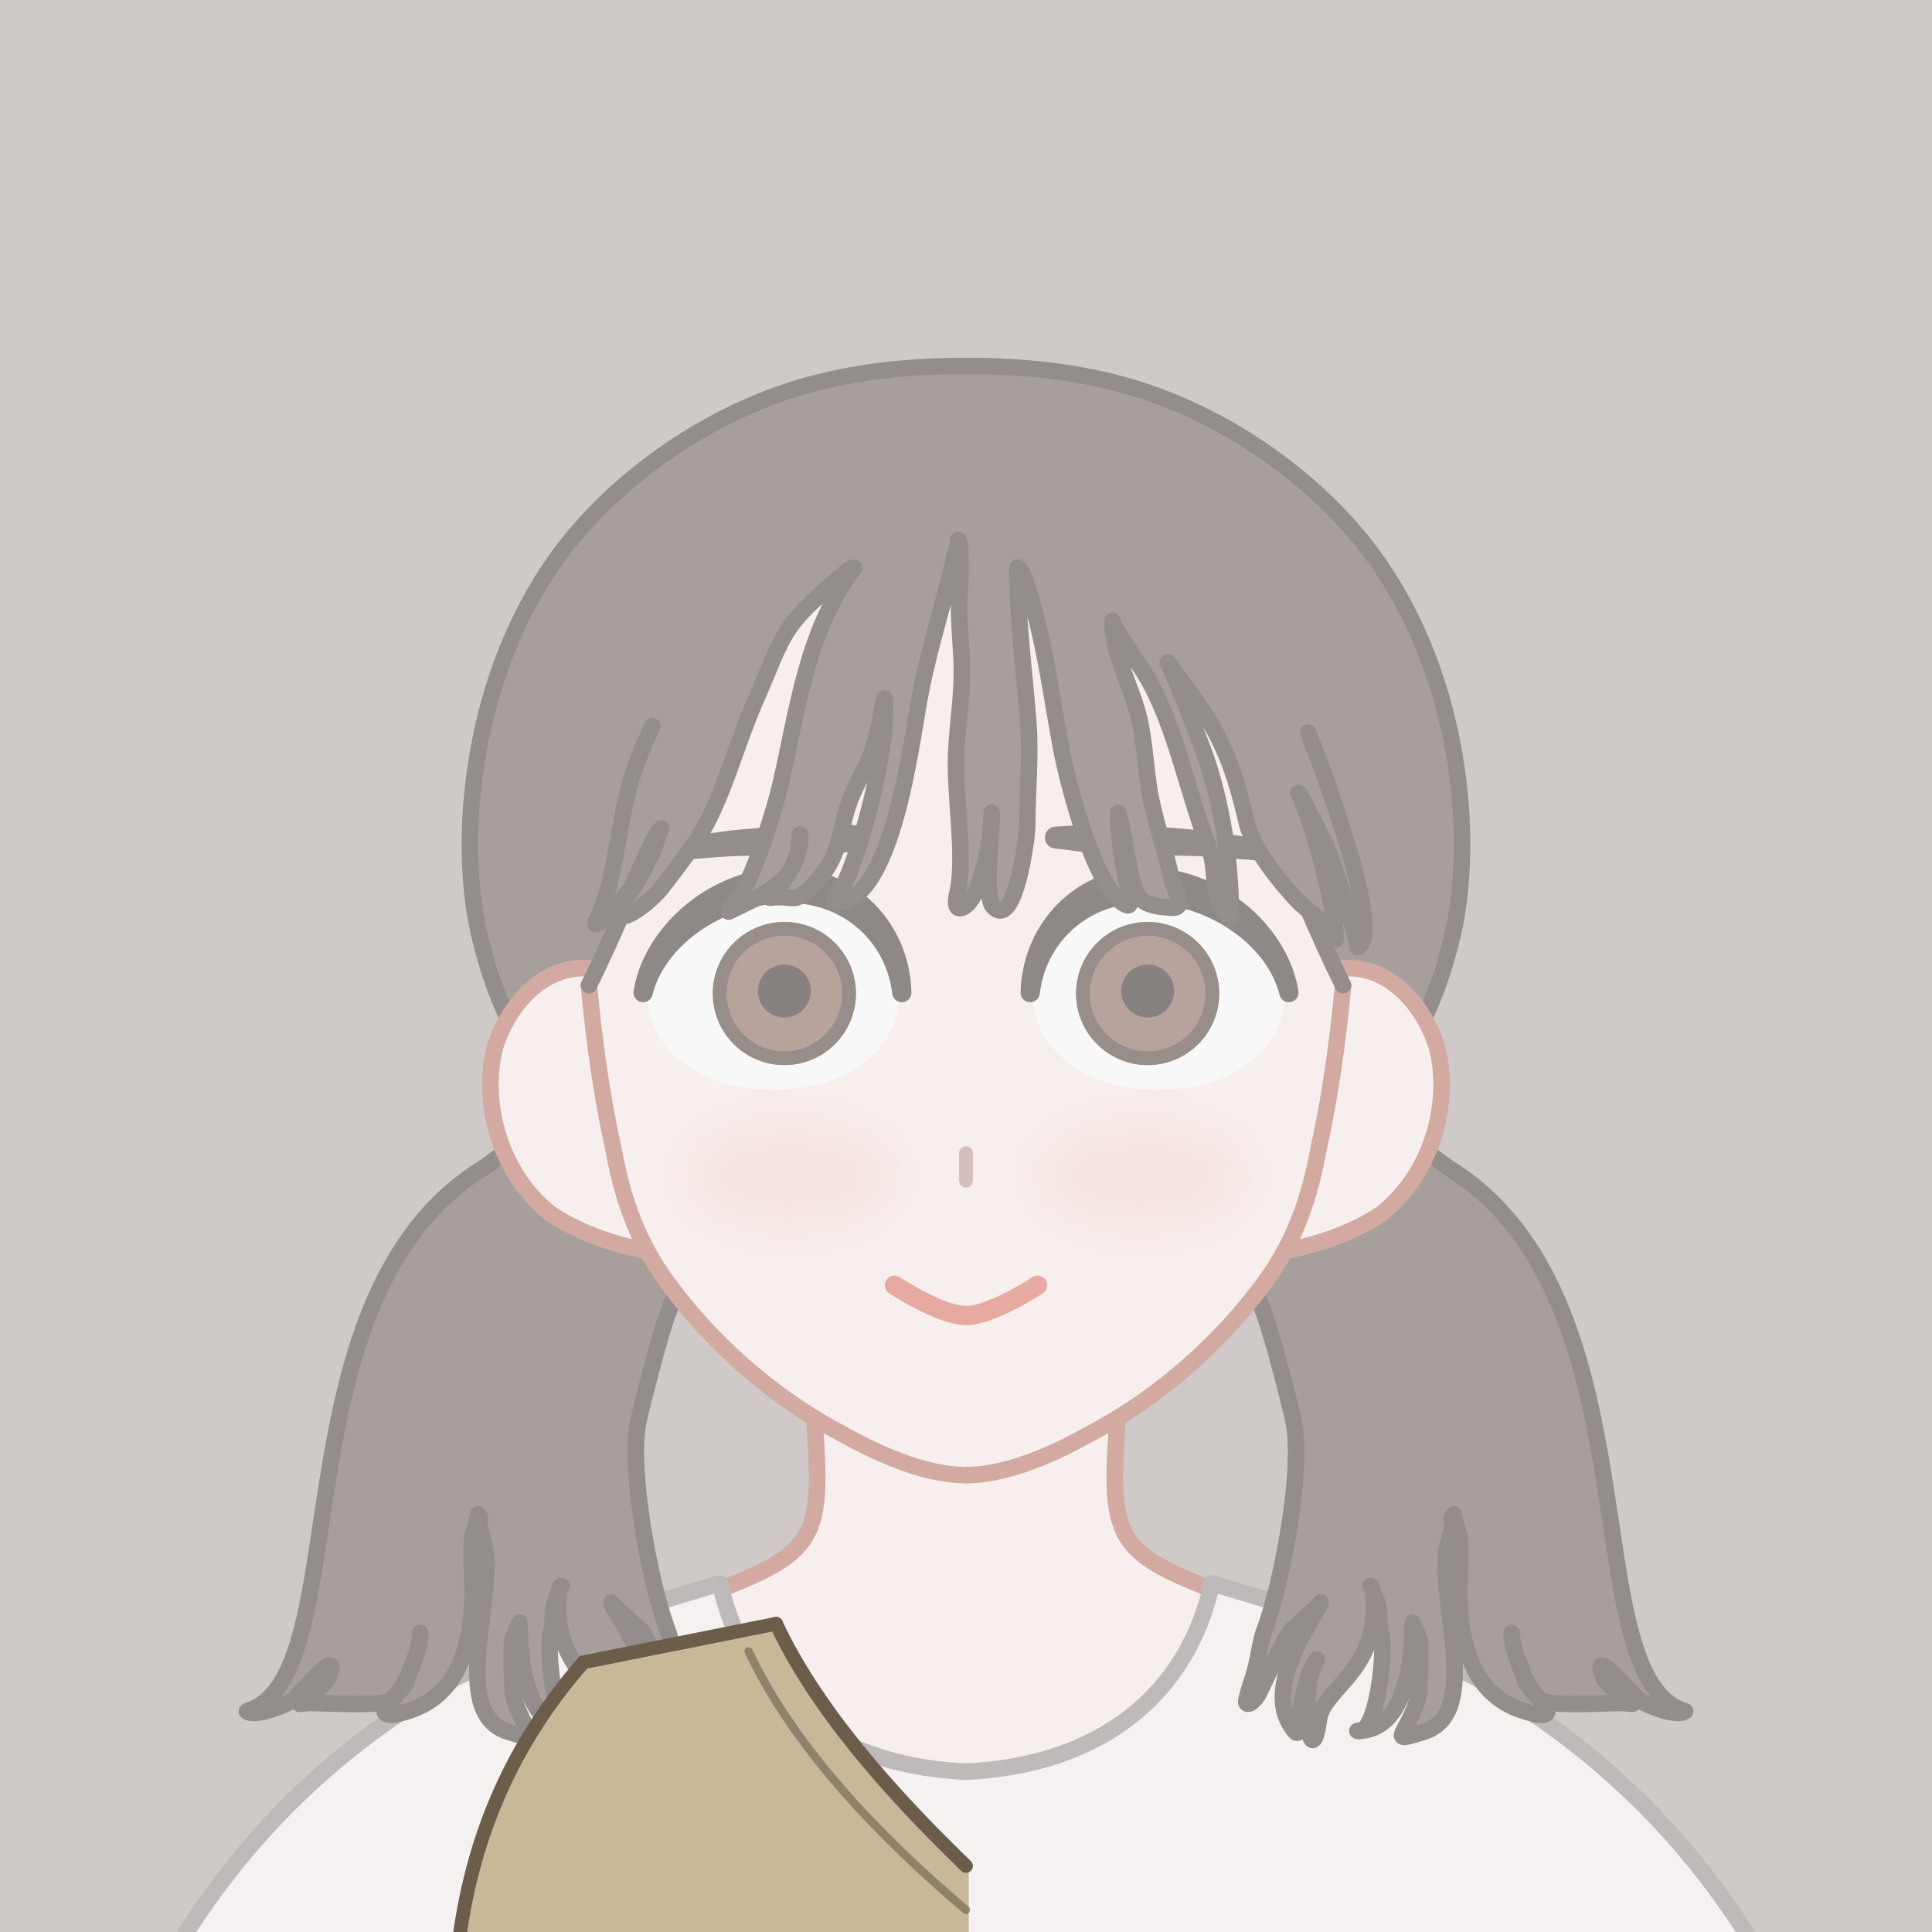
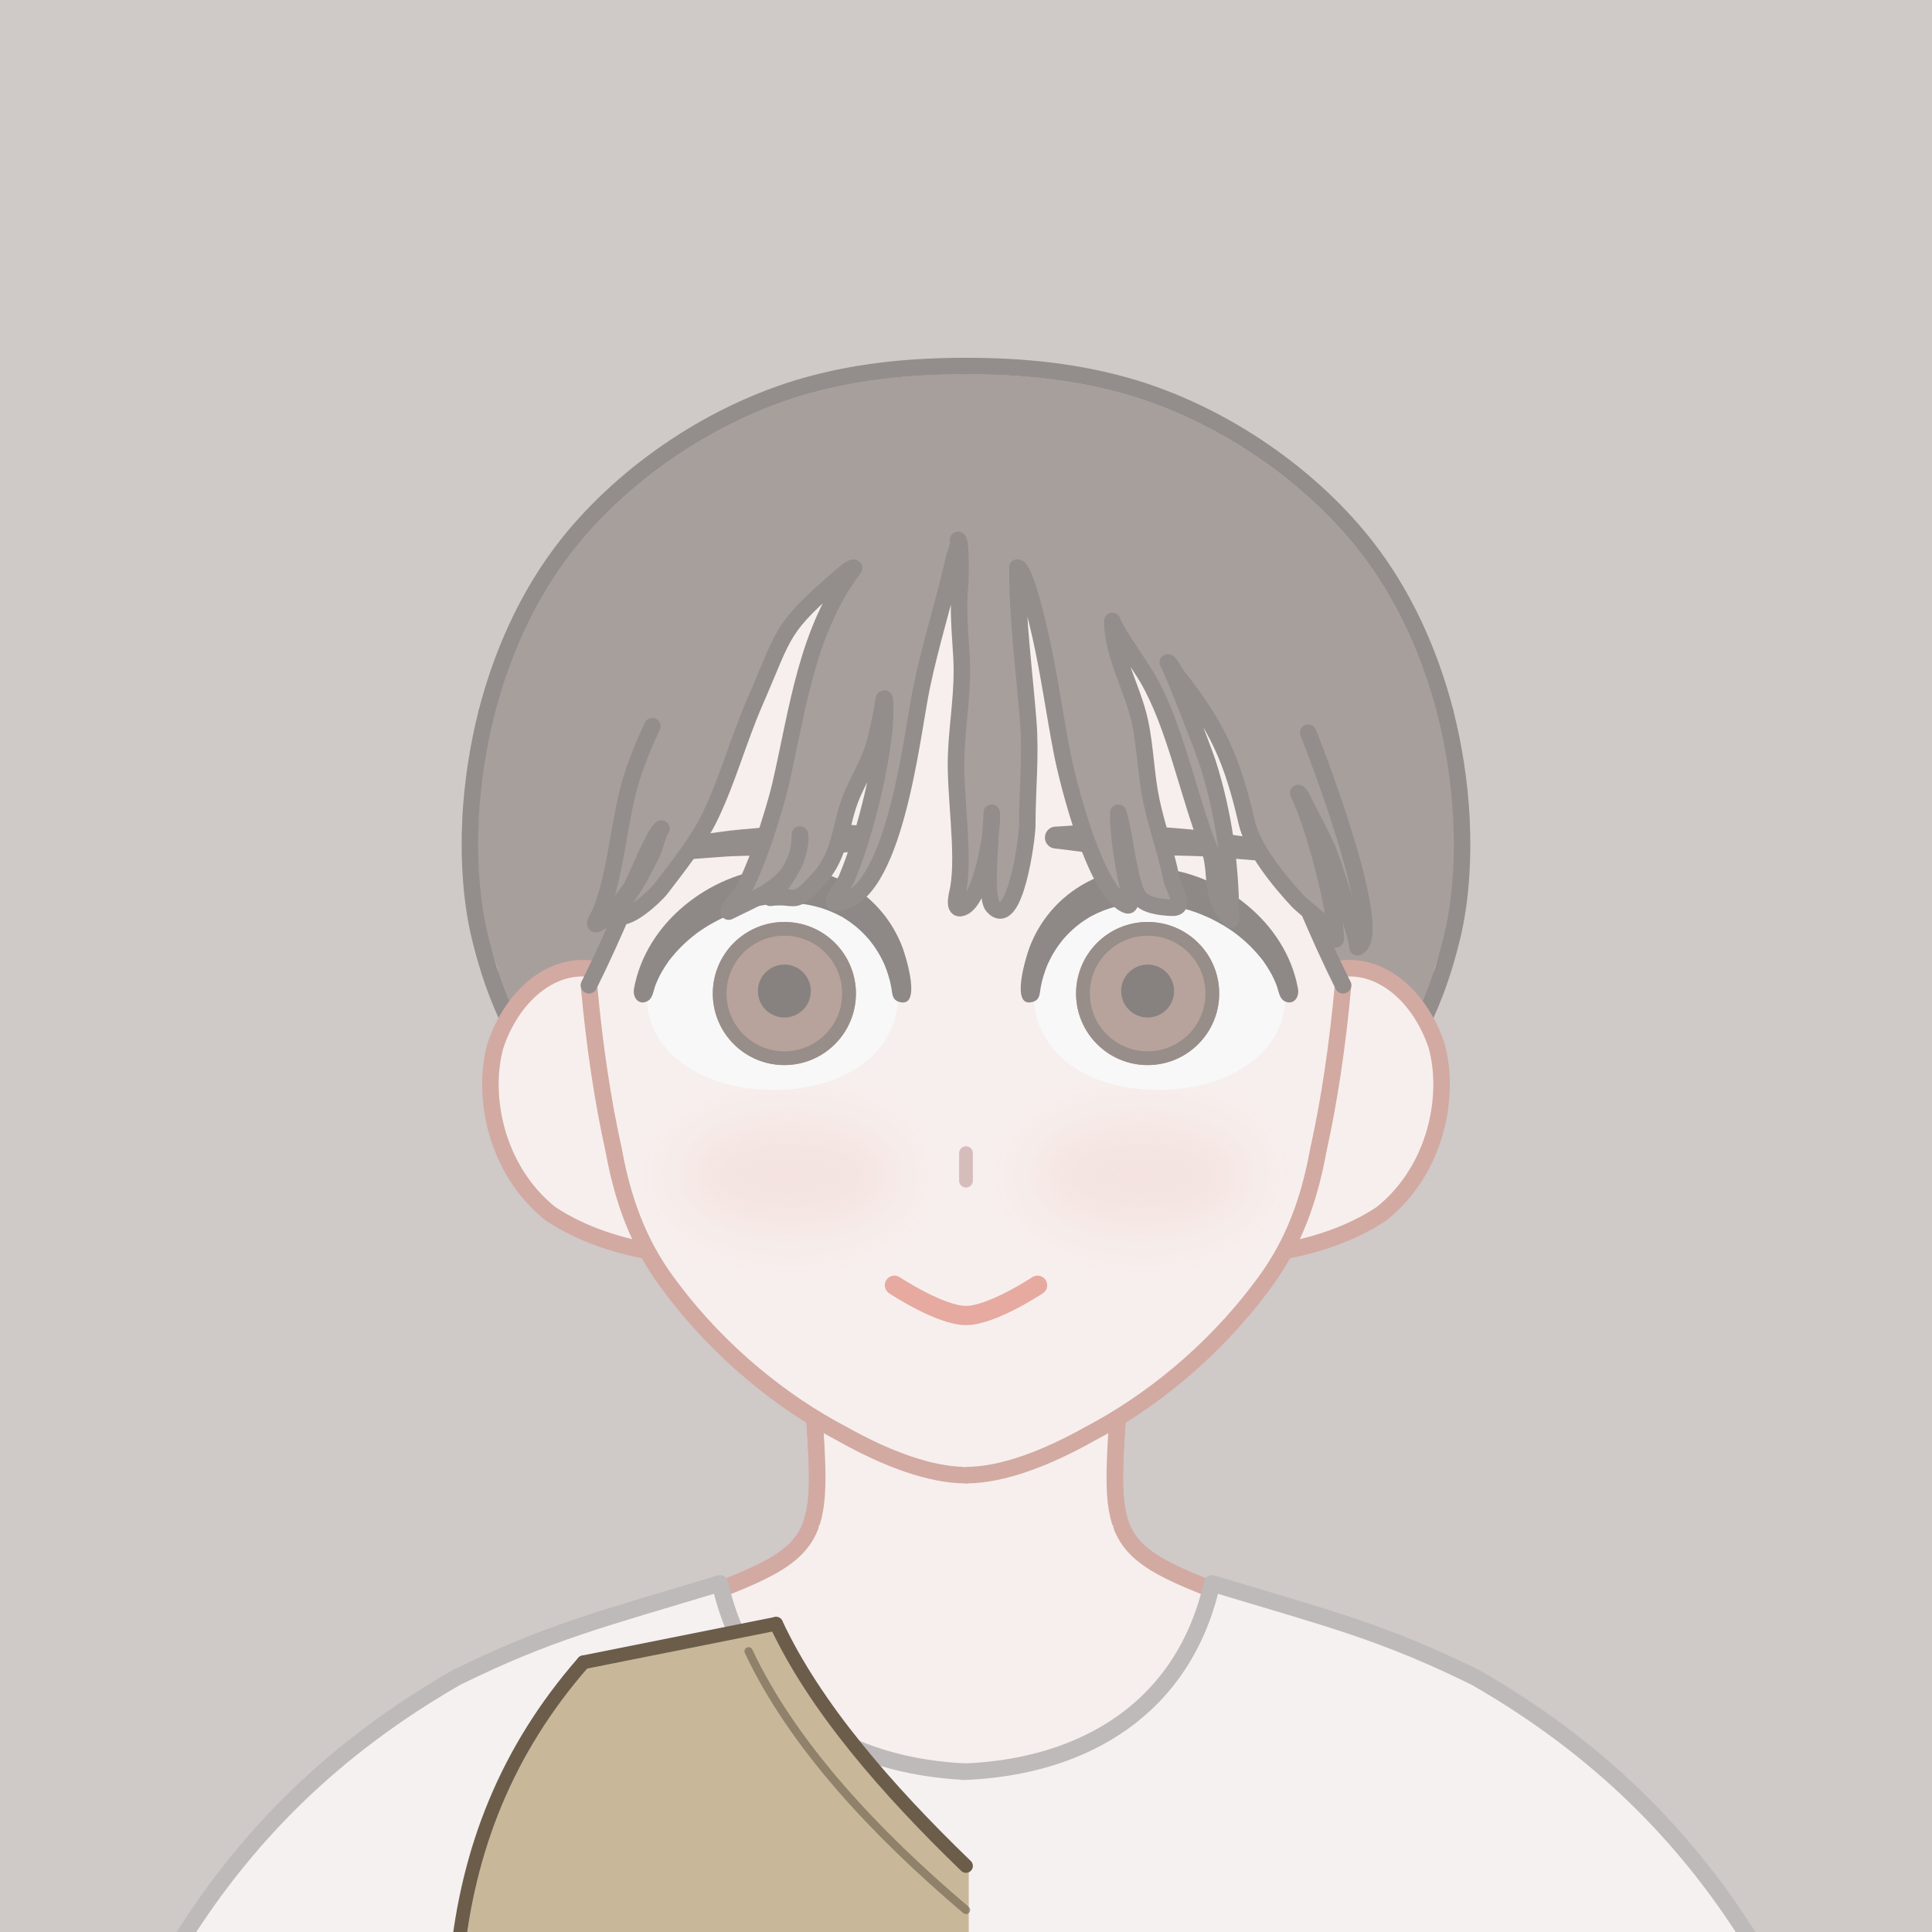
<svg xmlns="http://www.w3.org/2000/svg" width="702" height="702" viewBox="0 0 702 702">
  <g id="_ref">
    <g opacity="0.5">
      <defs>
        <clipPath id="makeup-blush-clip-path-32">
          <path d="M215.154 389.2 L359.154 389.2 L359.154 464.8 L215.154 464.8 Z" />
        </clipPath>
        <filter id="makeup-blush-filter-12" filterUnits="userSpaceOnUse" x="218.154" y="377" width="138" height="100" color-interpolation-filters="sRGB">
          <feGaussianBlur in="SourceGraphic" stdDeviation="9" color-interpolation-filters="linearRGB" />
        </filter>
        <clipPath id="cg-eye2">
-           <path d="M242 360 C242 338 262 326 288 326 C314 326 334 338 334 360 C334 382 314 396 288 396 C262 396 242 382 242 360 Z" fill="#ffffff" />
+           <path d="M242 360 C243.178 339.672 274.345 322.672 291.667 322.167 C315.335 321.476 333.5 338.667 333.5 360.667 C333.5 382.667 314 396 288 396 C262 396 240.727 381.963 242 360 Z" fill="#ffffff" />
        </clipPath>
      </defs>
      <rect width="702" height="702" fill="#ada19f" />
      <g data-layer="body">
        <g>
          <g>
            <path d="M295.671 489.536 C295.86 492.716 296.144 496.116 296.464 499.642 C297.826 514.657 301.926 539.769 294.878 553.441 C290.261 562.398 280.92 569.129 263.403 576.878 C201.389 604.31 121.546 617.454 90.97 686.317 C84.138 701.704 75.573 709.986 91.684 710.505 C172.929 713.121 257.936 710.936 339.784 711.863 C343.856 711.909 347.928 711.955 352 712 L352 490 C333.295 490 314.238 489.776 295.671 489.536 Z" fill="#fdeeea" />
            <path d="M82.239 710.936 C110.769 630.434 156.416 616.431 231.1 588.839 C305.46 561.366 299.091 568.122 294.374 492.286 C294.334 491.649 294.298 491.019 294.267 490.397" fill="none" stroke="#b46352" stroke-width="6" stroke-linecap="round" stroke-linejoin="round" />
            <path d="M214.397 621.514 C239.223 625.184 260.265 629.212 285.965 632.16 C304.952 634.337 315.621 632.997 329.595 648.055" fill="none" stroke="#b46352" stroke-width="5" stroke-linecap="round" opacity="0.35" />
          </g>
        </g>
        <g transform="translate(702 0) scale(-1 1)">
          <g>
            <path d="M295.671 489.536 C295.86 492.716 296.144 496.116 296.464 499.642 C297.826 514.657 301.926 539.769 294.878 553.441 C290.261 562.398 280.92 569.129 263.403 576.878 C201.389 604.31 121.546 617.454 90.97 686.317 C84.138 701.704 75.573 709.986 91.684 710.505 C172.929 713.121 257.936 710.936 339.784 711.863 C343.856 711.909 347.928 711.955 352 712 L352 490 C333.295 490 314.238 489.776 295.671 489.536 Z" fill="#fdeeea" />
            <path d="M82.239 710.936 C110.769 630.434 156.416 616.431 231.1 588.839 C305.46 561.366 299.091 568.122 294.374 492.286 C294.334 491.649 294.298 491.019 294.267 490.397" fill="none" stroke="#b46352" stroke-width="6" stroke-linecap="round" stroke-linejoin="round" />
            <path d="M214.397 621.514 C239.223 625.184 260.265 629.212 285.965 632.16 C304.952 634.337 315.621 632.997 329.595 648.055" fill="none" stroke="#b46352" stroke-width="5" stroke-linecap="round" opacity="0.35" />
          </g>
        </g>
      </g>
      <g data-layer="cloth">
        <g>
          <g />
          <g>
            <path d="M74.27 711.857 C75.096 711.857 79.455 711.785 79.27 710.857 C79.988 711.754 79.98 711.045 80.769 711.677 L352 712 L352 643.827 C352 643.827 331.27 644.738 331.27 640.857 C331.27 641.677 314.183 637.136 312.712 636.525 C293.686 628.622 281.108 615.775 268.622 596.894 C267.434 595.098 260.906 575.253 260.906 575.253 C260.906 575.253 250.529 579.563 238.02 583.014 C214.672 589.456 172.415 606.101 167.717 608.731 C138.02 625.357 104.398 654.614 83.864 679.173 C78.119 686.044 53.378 710.723 70.211 711.756 C71.508 711.835 72.891 711.857 74.27 711.857 Z" fill="#f9f2f1" />
            <path d="M63.073 709.523 C88.77 666.857 122.1 634.7 165.83 609.54 C199.77 592.857 218.52 588.357 261.6 575.333 C271.77 620.357 307.667 642.084 351.917 643.784" fill="none" stroke="#8b8382" stroke-width="6" stroke-linecap="round" stroke-linejoin="round" />
          </g>
        </g>
        <g transform="translate(702 0) scale(-1 1)">
          <g />
          <g>
            <path d="M74.27 711.857 C75.096 711.857 79.455 711.785 79.27 710.857 C79.988 711.754 79.98 711.045 80.769 711.677 L352 712 L352 643.827 C352 643.827 331.27 644.738 331.27 640.857 C331.27 641.677 314.183 637.136 312.712 636.525 C293.686 628.622 281.108 615.775 268.622 596.894 C267.434 595.098 260.906 575.253 260.906 575.253 C260.906 575.253 250.529 579.563 238.02 583.014 C214.672 589.456 172.415 606.101 167.717 608.731 C138.02 625.357 104.398 654.614 83.864 679.173 C78.119 686.044 53.378 710.723 70.211 711.756 C71.508 711.835 72.891 711.857 74.27 711.857 Z" fill="#f9f2f1" />
            <path d="M63.073 709.523 C88.77 666.857 122.1 634.7 165.83 609.54 C199.77 592.857 218.52 588.357 261.6 575.333 C271.77 620.357 307.667 642.084 351.917 643.784" fill="none" stroke="#8b8382" stroke-width="6" stroke-linecap="round" stroke-linejoin="round" />
          </g>
        </g>
      </g>
      <g data-layer="skinNeck">
        <g>
          <g>
            <path d="M296.464 499.642 C296.144 496.116 295.86 492.716 295.671 489.536 C314.238 489.776 333.295 490 352 490 L352 562.636 L351.354 562.564 L345.706 561.869 C333.876 560.36 321.926 558.6 310.081 557.018 C306.575 556.55 293.84 555.879 295.498 552.147 C301.677 538.233 297.784 514.195 296.464 499.642 Z" fill="#fdeeea" />
            <path d="M295.107 552.726 C298.619 541.358 296.351 524.081 294.374 492.286" fill="none" stroke="#b46352" stroke-width="6" stroke-linecap="round" stroke-linejoin="round" />
          </g>
        </g>
        <g transform="translate(702 0) scale(-1 1)">
          <g>
            <path d="M296.464 499.642 C296.144 496.116 295.86 492.716 295.671 489.536 C314.238 489.776 333.295 490 352 490 L352 562.636 L351.354 562.564 L345.706 561.869 C333.876 560.36 321.926 558.6 310.081 557.018 C306.575 556.55 293.84 555.879 295.498 552.147 C301.677 538.233 297.784 514.195 296.464 499.642 Z" fill="#fdeeea" />
            <path d="M295.107 552.726 C298.619 541.358 296.351 524.081 294.374 492.286" fill="none" stroke="#b46352" stroke-width="6" stroke-linecap="round" stroke-linejoin="round" />
          </g>
        </g>
      </g>
-       <g data-layer="hairMid">
-         <g>
-           <g>
-             <path d="M246.346 470.051 C252.058 457.884 251.33 448.199 243.07 434.669 C238.956 426.719 237.325 420.839 228.711 415.289 C206.623 401.069 195.92 409.499 175.625 424.389 C99.328 471.409 130.552 609.403 89.711 621.793 C92.696 624.063 103.403 619.583 105.822 618.153 C108.255 616.713 124.757 596.133 119.336 609.653 C118.582 611.533 113.631 615.683 111.427 617.133 C106.635 620.283 109.057 618.723 113.403 618.773 C118.927 618.823 139.489 620.153 142.388 617.583 C147.818 612.773 152.711 599.273 152.711 593.263 C152.711 600.773 149.385 603.763 148.149 609.773 C147.304 613.873 139.593 619.023 139.706 621.733 C139.843 625.043 149.803 621.283 151.883 620.363 C170.299 612.233 171.711 589.693 171.711 577.413 C171.711 572.163 170.979 563.063 171.67 558.353 C171.876 556.953 173.9 551.093 173.711 550.173 C173.96 550.589 174.197 551.005 174.421 551.422 L174.11 550.922 C173.439 551.258 175.192 558.829 175.579 559.922 C181.477 576.576 162.297 622.015 184.409 629.153 C199.261 633.947 190.038 630.137 186.546 615.971 C186.03 613.875 185.61 597.159 186.226 595.409 C186.446 594.785 188.796 589.666 188.777 589.589 C188.777 602.195 190.785 628.922 208.777 628.922 C201.455 630.753 198.534 598.933 200.068 593.773 C201.338 589.499 200.169 584.271 202.538 579.84 C203.243 578.52 203.238 576.081 204.11 576.256 C202.849 576.003 202.797 581.895 202.777 582.922 C202.285 607.842 221.252 613.552 222.777 624.922 C225.695 646.676 230.392 614.04 223.444 602.922 C227.157 607.873 228.466 615.721 229.444 621.589 C230.324 626.871 228.975 634.026 233.57 626.033 C242.692 610.164 221.67 584.015 222.11 582.256 C223.525 584.142 230.728 590.225 232.983 592.471 C235.024 594.505 242.514 611.398 245.016 616.038 C245.475 616.889 248.24 620.248 249.146 618.672 C249.502 618.052 247.263 611.007 246.804 609.719 C244.719 603.857 244.271 596.797 242.595 592.453 C236.61 576.947 227.965 533.366 232.163 515.515 C233.177 511.198 242.851 470.916 246.346 470.051 Z" fill="#5d4e48" stroke="#352a27" stroke-width="6" stroke-linecap="round" stroke-linejoin="round" />
-           </g>
-         </g>
-         <g transform="translate(702 0) scale(-1 1)">
-           <g>
-             <path d="M246.346 470.051 C252.058 457.884 251.33 448.199 243.07 434.669 C238.956 426.719 237.325 420.839 228.711 415.289 C206.623 401.069 195.92 409.499 175.625 424.389 C99.328 471.409 130.552 609.403 89.711 621.793 C92.696 624.063 103.403 619.583 105.822 618.153 C108.255 616.713 124.757 596.133 119.336 609.653 C118.582 611.533 113.631 615.683 111.427 617.133 C106.635 620.283 109.057 618.723 113.403 618.773 C118.927 618.823 139.489 620.153 142.388 617.583 C147.818 612.773 152.711 599.273 152.711 593.263 C152.711 600.773 149.385 603.763 148.149 609.773 C147.304 613.873 139.593 619.023 139.706 621.733 C139.843 625.043 149.803 621.283 151.883 620.363 C170.299 612.233 171.711 589.693 171.711 577.413 C171.711 572.163 170.979 563.063 171.67 558.353 C171.876 556.953 173.9 551.093 173.711 550.173 C173.96 550.589 174.197 551.005 174.421 551.422 L174.11 550.922 C173.439 551.258 175.192 558.829 175.579 559.922 C181.477 576.576 162.297 622.015 184.409 629.153 C199.261 633.947 190.038 630.137 186.546 615.971 C186.03 613.875 185.61 597.159 186.226 595.409 C186.446 594.785 188.796 589.666 188.777 589.589 C188.777 602.195 190.785 628.922 208.777 628.922 C201.455 630.753 198.534 598.933 200.068 593.773 C201.338 589.499 200.169 584.271 202.538 579.84 C203.243 578.52 203.238 576.081 204.11 576.256 C202.849 576.003 202.797 581.895 202.777 582.922 C202.285 607.842 221.252 613.552 222.777 624.922 C225.695 646.676 230.392 614.04 223.444 602.922 C227.157 607.873 228.466 615.721 229.444 621.589 C230.324 626.871 228.975 634.026 233.57 626.033 C242.692 610.164 221.67 584.015 222.11 582.256 C223.525 584.142 230.728 590.225 232.983 592.471 C235.024 594.505 242.514 611.398 245.016 616.038 C245.475 616.889 248.24 620.248 249.146 618.672 C249.502 618.052 247.263 611.007 246.804 609.719 C244.719 603.857 244.271 596.797 242.595 592.453 C236.61 576.947 227.965 533.366 232.163 515.515 C233.177 511.198 242.851 470.916 246.346 470.051 Z" fill="#5d4e48" stroke="#352a27" stroke-width="6" stroke-linecap="round" stroke-linejoin="round" />
-           </g>
-         </g>
-       </g>
      <g data-layer="hairBase">
        <g>
          <g>
            <path d="M352 381.448 L352 135.951 L351.016 135.951 C330.344 135.951 310.656 137.919 290.968 143.826 C255.53 154.654 224.03 178.279 205.327 203.873 C186.623 229.467 175.795 262.936 173.826 297.39 C172.842 317.077 174.811 336.765 180.717 351.531 C182.027 358.081 184.209 364.632 187.262 370.602 C187.365 370.682 201.168 393.038 203.562 396.448 C204.832 398.257 211.612 404.019 213.517 405.842 C223.248 415.153 227.833 417.061 239.562 423.948 C253.821 432.321 287.168 441.633 303.192 437.819 C328.028 431.907 350.54 430.17 351.074 398.222 C351.102 396.519 351.452 381.949 352 381.448 Z" fill="#5d4e48" />
          </g>
          <g>
            <path d="M351 133 C330 133 310 135 290 141 C254 152 222 176 203 202 C191 218.4 182.2 238 176.8 259" fill="none" stroke="#352a27" stroke-width="6" stroke-linecap="round" stroke-linejoin="round" />
          </g>
          <g>
            <path d="M176.8 259 C173.7 271.3 171.7 284.1 171 297 C170.247 312.067 171.196 327.134 174.275 340.064 C179.731 362.97 189.199 384.12 205.639 400.625 C218.159 413.194 231.61 422.103 248.042 428.491 C248.47 428.658 248.896 428.816 249.319 428.964 C252.635 430.122 260.334 430.818 262.896 432.282" fill="none" stroke="#352a27" stroke-width="6" stroke-linecap="round" stroke-linejoin="round" />
          </g>
        </g>
        <g transform="translate(702 0) scale(-1 1)">
          <g>
            <path d="M352 381.448 L352 135.951 L351.016 135.951 C330.344 135.951 310.656 137.919 290.968 143.826 C255.53 154.654 224.03 178.279 205.327 203.873 C186.623 229.467 175.795 262.936 173.826 297.39 C172.842 317.077 174.811 336.765 180.717 351.531 C182.027 358.081 184.209 364.632 187.262 370.602 C187.365 370.682 201.168 393.038 203.562 396.448 C204.832 398.257 211.612 404.019 213.517 405.842 C223.248 415.153 227.833 417.061 239.562 423.948 C253.821 432.321 287.168 441.633 303.192 437.819 C328.028 431.907 350.54 430.17 351.074 398.222 C351.102 396.519 351.452 381.949 352 381.448 Z" fill="#5d4e48" />
          </g>
          <g>
            <path d="M351 133 C330 133 310 135 290 141 C254 152 222 176 203 202 C191 218.4 182.2 238 176.8 259" fill="none" stroke="#352a27" stroke-width="6" stroke-linecap="round" stroke-linejoin="round" />
          </g>
          <g>
            <path d="M176.8 259 C173.7 271.3 171.7 284.1 171 297 C170.247 312.067 171.196 327.134 174.275 340.064 C179.731 362.97 189.199 384.12 205.639 400.625 C218.159 413.194 231.61 422.103 248.042 428.491 C248.47 428.658 248.896 428.816 249.319 428.964 C252.635 430.122 260.334 430.818 262.896 432.282" fill="none" stroke="#352a27" stroke-width="6" stroke-linecap="round" stroke-linejoin="round" />
          </g>
        </g>
      </g>
      <g data-layer="ear">
        <g>
          <g>
            <path d="M215 352 C200 350 186 362 180 380 C175 398 180 425 200 441 C212 449 226 453 238 455 L225 380 Z" fill="#fdeeea" />
            <path d="M215 352 C200 350 186 362 180 380 C175 398 180 425 200 441 C212 449 226 453 238 455" fill="none" stroke="#b46352" stroke-width="6" stroke-linecap="round" stroke-linejoin="round" />
          </g>
        </g>
        <g transform="translate(702 0) scale(-1 1)">
          <g>
            <path d="M215 352 C200 350 186 362 180 380 C175 398 180 425 200 441 C212 449 226 453 238 455 L225 380 Z" fill="#fdeeea" />
            <path d="M215 352 C200 350 186 362 180 380 C175 398 180 425 200 441 C212 449 226 453 238 455" fill="none" stroke="#b46352" stroke-width="6" stroke-linecap="round" stroke-linejoin="round" />
          </g>
        </g>
      </g>
      <g data-layer="face">
        <g>
          <g>
            <path d="M352 200 L351 200 C322 200 296 208 278 228 C262 246 250 272 240 298 C232 318 223 340 214 358 C216 380 219 400 223 418 C227 440 234 455 244 468 C262 492 285 510 306 521 C322 530 338 536 351 536 L352 536 Z" fill="#fdeeea" />
            <path d="M214 358 C216 380 219 400 223 418 C227 440 234 455 244 468 C262 492 285 510 306 521 C322 530 338 536 351 536" fill="none" stroke="#b46352" stroke-width="6" stroke-linecap="round" stroke-linejoin="round" />
          </g>
        </g>
        <g transform="translate(702 0) scale(-1 1)">
          <g>
            <path d="M352 200 L351 200 C322 200 296 208 278 228 C262 246 250 272 240 298 C232 318 223 340 214 358 C216 380 219 400 223 418 C227 440 234 455 244 468 C262 492 285 510 306 521 C322 530 338 536 351 536 L352 536 Z" fill="#fdeeea" />
            <path d="M214 358 C216 380 219 400 223 418 C227 440 234 455 244 468 C262 492 285 510 306 521 C322 530 338 536 351 536" fill="none" stroke="#b46352" stroke-width="6" stroke-linecap="round" stroke-linejoin="round" />
          </g>
        </g>
      </g>
      <g data-layer="makeup">
        <g>
          <g>
            <g clip-path="url(#makeup-blush-clip-path-32)">
              <g filter="url(#makeup-blush-filter-12)">
                <ellipse cx="287.154" cy="427" rx="40" ry="21" fill="#f3bfb8" opacity="0.5" />
              </g>
            </g>
          </g>
        </g>
        <g transform="translate(702 0) scale(-1 1)">
          <g>
            <g clip-path="url(#makeup-blush-clip-path-32)">
              <g filter="url(#makeup-blush-filter-12)">
                <ellipse cx="287.154" cy="427" rx="40" ry="21" fill="#f3bfb8" opacity="0.5" />
              </g>
            </g>
          </g>
        </g>
      </g>
      <g data-layer="mouth">
        <g>
          <path d="M351 419 L351 429" fill="none" stroke="#b98a88" stroke-width="5" stroke-linecap="round" />
        </g>
        <g>
          <path d="M325 467 C325 467 341.59 478 351 478 C360.41 478 377 467 377 467" fill="none" stroke="#dc6450" stroke-width="7" stroke-linecap="round" stroke-linejoin="round" />
        </g>
      </g>
      <g data-layer="eye">
        <g transform="translate(285 361) scale(1) translate(-292 -361)">
-           <path d="M242 360 C242 338 262 326 288 326 C314 326 334 338 334 360 C334 382 314 396 288 396 C262 396 242 382 242 360 Z" fill="#ffffff" />
+           <path d="M242 360 C243.178 339.672 274.345 322.672 291.667 322.167 C315.335 321.476 333.5 338.667 333.5 360.667 C333.5 382.667 314 396 288 396 C262 396 240.727 381.963 242 360 Z" fill="#ffffff" />
          <g clip-path="url(#cg-eye2)">
            <g transform="translate(292 361) scale(0.26)">
              <g transform="translate(-110 -110) scale(1)">
                <g>
                  <circle cx="110" cy="110" r="100" fill="#7e5647" />
                  <circle cx="110" cy="106.526" r="37" fill="#1e1410" />
                </g>
              </g>
            </g>
            <circle cx="292" cy="361" r="23.5" fill="none" stroke="#3e2a22" stroke-width="5" />
          </g>
          <g>
-             <polygon points="237.252,359.897 237.551,358.24 237.883,356.76 237.941,356.513 238.406,354.792 238.803,353.526 238.951,353.061 239.578,351.317 239.962,350.368 240.28,349.584 241.058,347.862 241.344,347.294 241.925,346.127 242.867,344.408 242.928,344.314 243.885,342.708 244.617,341.579 244.985,341.016 246.164,339.343 246.569,338.814 247.417,337.698 248.568,336.29 248.745,336.08 250.15,334.489 250.84,333.764 251.624,332.938 253.169,331.426 253.251,331.357 254.778,329.959 255.664,329.208 256.451,328.542 258.188,327.176 258.338,327.071 259.976,325.871 260.978,325.193 261.816,324.627 263.713,323.445 263.884,323.351 265.648,322.334 266.723,321.768 267.619,321.299 269.636,320.333 269.832,320.251 271.687,319.443 272.839,318.994 273.747,318.642 275.844,317.917 276.12,317.835 277.977,317.271 279.259,316.935 280.089,316.72 282.225,316.252 282.674,316.172 284.386,315.867 285.904,315.658 286.538,315.572 288.676,315.367 289.401,315.327 290.829,315.25 292.642,315.226 293.004,315.221 295.029,315.28 296.147,315.36 297.018,315.423 298.974,315.649 299.642,315.754 300.899,315.956 302.839,316.351 303.092,316.412 304.736,316.824 306.239,317.271 306.592,317.373 308.418,318.001 309.548,318.446 310.23,318.713 311.993,319.495 312.749,319.869 313.708,320.347 315.391,321.276 315.82,321.534 317.035,322.277 318.624,323.341 318.745,323.424 320.158,324.467 321.316,325.4 321.654,325.667 323.091,326.923 323.903,327.696 324.47,328.235 325.79,329.602 326.297,330.172 327.055,331.028 328.256,332.499 328.49,332.806 329.392,334.018 330.352,335.425 330.465,335.582 331.471,337.186 332.122,338.33 332.409,338.828 333.281,340.508 333.67,341.338 334.08,342.214 334.808,343.949 334.992,344.434 335.468,345.715 336.057,347.505 336.088,347.599 336.571,349.304 336.901,350.668 337.014,351.126 337.388,352.973 337.543,353.928 337.688,354.817 337.915,356.668 337.962,357.21 338.072,358.537 338.153,360.357 338.146,361.044 338.006,361.715 337.737,362.346 337.35,362.913 336.861,363.394 336.286,363.769 335.65,364.026 334.976,364.153 334.29,364.146 333.618,364.006 332.987,363.737 332.42,363.35 331.94,362.861 331.564,362.286 331.308,361.65 331.18,360.976 330.952,359.311 330.741,358.141 330.667,357.75 330.321,356.221 330.125,355.498 329.911,354.712 329.435,353.212 329.326,352.918 328.903,351.751 328.295,350.262 328.289,350.247 332.186,348.915 328.346,350.404 327.667,348.922 327.122,347.855 326.963,347.551 326.209,346.222 325.793,345.553 325.404,344.931 324.546,343.673 324.313,343.364 323.644,342.461 322.641,341.211 326.581,338.437 322.758,341.37 322.695,341.298 321.707,340.166 320.806,339.215 320.678,339.088 319.611,338.057 318.914,337.435 318.503,337.07 317.368,336.138 316.918,335.8 316.202,335.257 315.002,334.422 314.826,334.316 313.769,333.636 312.455,332.862 312.429,332.847 315.575,328.126 312.628,332.973 311.255,332.235 310.187,331.716 309.949,331.605 308.63,331.03 307.86,330.729 307.304,330.513 305.949,330.043 305.483,329.903 304.56,329.62 303.179,329.254 303.067,329.233 301.785,328.941 300.369,328.674 300.36,328.676 298.901,328.459 297.886,328.344 297.468,328.298 296.013,328.186 295.393,328.162 294.522,328.124 292.996,328.113 292.886,328.117 291.308,328.156 290.115,328.224 289.625,328.251 287.955,328.397 287.555,328.445 286.26,328.598 284.767,328.824 284.542,328.856 282.84,329.164 282.225,329.296 281.147,329.526 279.48,329.94 279.412,329.953 277.697,330.432 276.975,330.658 276,330.962 274.294,331.56 274.289,331.557 272.589,332.208 271.847,332.519 270.917,332.909 269.253,333.675 269.166,333.715 266.483,328.557 269.341,333.62 267.607,334.487 266.89,334.872 265.995,335.352 264.409,336.278 264.333,336.322 261.3,331.723 264.49,336.215 262.858,337.24 262.157,337.711 261.347,338.255 259.821,339.363 259.808,339.373 256.523,335.37 259.946,339.255 258.454,340.418 257.716,341.032 257.083,341.559 255.762,342.739 255.685,342.806 254.501,343.949 253.647,344.833 253.301,345.188 252.159,346.459 251.834,346.845 251.082,347.752 250.048,349.104 250.03,349.127 246.472,346.733 250.12,348.988 249.134,350.389 248.514,351.347 248.254,351.743 247.457,353.088 247.132,353.691 246.724,354.451 246.056,355.833 245.922,356.135 245.462,357.208 244.942,358.578 244.909,358.668 244.488,359.962 244.081,361.436 243.865,362.087 243.527,362.684 243.078,363.203 242.537,363.625 241.924,363.933 241.262,364.116 240.578,364.166 239.897,364.081 239.246,363.865 238.649,363.527 238.13,363.078 237.708,362.537 237.4,361.924 237.218,361.262 237.168,360.578" fill="#2b201d" />
+             <path d="M328.289 350.247 L328.346 350.404 C326.72 346.855 325.084 344.255 322.641 341.211 L322.758 341.37 C319.598 337.758 316.589 335.249 312.429 332.847 L312.628 332.973 C300.334 326.364 287.171 327.046 274.294 331.56 L274.289 331.557 C272.521 332.234 270.886 332.924 269.166 333.715 L269.341 333.62 C267.606 334.487 266.011 335.351 264.333 336.322 L264.49 336.215 C262.896 337.216 261.303 338.226 259.808 339.373 L259.946 339.255 C255.932 342.384 253.172 345.112 250.03 349.127 L250.12 348.988 C248.035 351.95 246.428 354.662 245.138 358.063 C244.417 359.962 244.212 362.663 242.378 363.705 C239.23 365.493 236.768 362.578 237.37 359.245 C241.705 335.218 264.857 317.36 288.406 315.393 C309.011 313.672 327.776 325.333 334.927 344.263 C336.104 347.378 342.185 366.695 333.618 364.006 C331.101 363.216 331.256 360.996 330.878 358.899 C330.309 355.745 329.477 353.208 328.289 350.247 Z" fill="#2b201d" />
          </g>
        </g>
        <g transform="translate(702 0) scale(-1 1)">
          <g transform="translate(285 361) scale(1) translate(-292 -361)">
-             <path d="M242 360 C242 338 262 326 288 326 C314 326 334 338 334 360 C334 382 314 396 288 396 C262 396 242 382 242 360 Z" fill="#ffffff" />
+             <path d="M242 360 C243.178 339.672 274.345 322.672 291.667 322.167 C315.335 321.476 333.5 338.667 333.5 360.667 C333.5 382.667 314 396 288 396 C262 396 240.727 381.963 242 360 Z" fill="#ffffff" />
            <g clip-path="url(#cg-eye2)">
              <g transform="translate(292 361) scale(0.26)">
                <g transform="translate(-110 -110) scale(1)">
                  <g>
                    <circle cx="110" cy="110" r="100" fill="#7e5647" />
                    <circle cx="110" cy="106.526" r="37" fill="#1e1410" />
                  </g>
                </g>
              </g>
              <circle cx="292" cy="361" r="23.5" fill="none" stroke="#3e2a22" stroke-width="5" />
            </g>
            <g>
-               <polygon points="237.252,359.897 237.551,358.24 237.883,356.76 237.941,356.513 238.406,354.792 238.803,353.526 238.951,353.061 239.578,351.317 239.962,350.368 240.28,349.584 241.058,347.862 241.344,347.294 241.925,346.127 242.867,344.408 242.928,344.314 243.885,342.708 244.617,341.579 244.985,341.016 246.164,339.343 246.569,338.814 247.417,337.698 248.568,336.29 248.745,336.08 250.15,334.489 250.84,333.764 251.624,332.938 253.169,331.426 253.251,331.357 254.778,329.959 255.664,329.208 256.451,328.542 258.188,327.176 258.338,327.071 259.976,325.871 260.978,325.193 261.816,324.627 263.713,323.445 263.884,323.351 265.648,322.334 266.723,321.768 267.619,321.299 269.636,320.333 269.832,320.251 271.687,319.443 272.839,318.994 273.747,318.642 275.844,317.917 276.12,317.835 277.977,317.271 279.259,316.935 280.089,316.72 282.225,316.252 282.674,316.172 284.386,315.867 285.904,315.658 286.538,315.572 288.676,315.367 289.401,315.327 290.829,315.25 292.642,315.226 293.004,315.221 295.029,315.28 296.147,315.36 297.018,315.423 298.974,315.649 299.642,315.754 300.899,315.956 302.839,316.351 303.092,316.412 304.736,316.824 306.239,317.271 306.592,317.373 308.418,318.001 309.548,318.446 310.23,318.713 311.993,319.495 312.749,319.869 313.708,320.347 315.391,321.276 315.82,321.534 317.035,322.277 318.624,323.341 318.745,323.424 320.158,324.467 321.316,325.4 321.654,325.667 323.091,326.923 323.903,327.696 324.47,328.235 325.79,329.602 326.297,330.172 327.055,331.028 328.256,332.499 328.49,332.806 329.392,334.018 330.352,335.425 330.465,335.582 331.471,337.186 332.122,338.33 332.409,338.828 333.281,340.508 333.67,341.338 334.08,342.214 334.808,343.949 334.992,344.434 335.468,345.715 336.057,347.505 336.088,347.599 336.571,349.304 336.901,350.668 337.014,351.126 337.388,352.973 337.543,353.928 337.688,354.817 337.915,356.668 337.962,357.21 338.072,358.537 338.153,360.357 338.146,361.044 338.006,361.715 337.737,362.346 337.35,362.913 336.861,363.394 336.286,363.769 335.65,364.026 334.976,364.153 334.29,364.146 333.618,364.006 332.987,363.737 332.42,363.35 331.94,362.861 331.564,362.286 331.308,361.65 331.18,360.976 330.952,359.311 330.741,358.141 330.667,357.75 330.321,356.221 330.125,355.498 329.911,354.712 329.435,353.212 329.326,352.918 328.903,351.751 328.295,350.262 328.289,350.247 332.186,348.915 328.346,350.404 327.667,348.922 327.122,347.855 326.963,347.551 326.209,346.222 325.793,345.553 325.404,344.931 324.546,343.673 324.313,343.364 323.644,342.461 322.641,341.211 326.581,338.437 322.758,341.37 322.695,341.298 321.707,340.166 320.806,339.215 320.678,339.088 319.611,338.057 318.914,337.435 318.503,337.07 317.368,336.138 316.918,335.8 316.202,335.257 315.002,334.422 314.826,334.316 313.769,333.636 312.455,332.862 312.429,332.847 315.575,328.126 312.628,332.973 311.255,332.235 310.187,331.716 309.949,331.605 308.63,331.03 307.86,330.729 307.304,330.513 305.949,330.043 305.483,329.903 304.56,329.62 303.179,329.254 303.067,329.233 301.785,328.941 300.369,328.674 300.36,328.676 298.901,328.459 297.886,328.344 297.468,328.298 296.013,328.186 295.393,328.162 294.522,328.124 292.996,328.113 292.886,328.117 291.308,328.156 290.115,328.224 289.625,328.251 287.955,328.397 287.555,328.445 286.26,328.598 284.767,328.824 284.542,328.856 282.84,329.164 282.225,329.296 281.147,329.526 279.48,329.94 279.412,329.953 277.697,330.432 276.975,330.658 276,330.962 274.294,331.56 274.289,331.557 272.589,332.208 271.847,332.519 270.917,332.909 269.253,333.675 269.166,333.715 266.483,328.557 269.341,333.62 267.607,334.487 266.89,334.872 265.995,335.352 264.409,336.278 264.333,336.322 261.3,331.723 264.49,336.215 262.858,337.24 262.157,337.711 261.347,338.255 259.821,339.363 259.808,339.373 256.523,335.37 259.946,339.255 258.454,340.418 257.716,341.032 257.083,341.559 255.762,342.739 255.685,342.806 254.501,343.949 253.647,344.833 253.301,345.188 252.159,346.459 251.834,346.845 251.082,347.752 250.048,349.104 250.03,349.127 246.472,346.733 250.12,348.988 249.134,350.389 248.514,351.347 248.254,351.743 247.457,353.088 247.132,353.691 246.724,354.451 246.056,355.833 245.922,356.135 245.462,357.208 244.942,358.578 244.909,358.668 244.488,359.962 244.081,361.436 243.865,362.087 243.527,362.684 243.078,363.203 242.537,363.625 241.924,363.933 241.262,364.116 240.578,364.166 239.897,364.081 239.246,363.865 238.649,363.527 238.13,363.078 237.708,362.537 237.4,361.924 237.218,361.262 237.168,360.578" fill="#2b201d" />
+               <path d="M328.289 350.247 L328.346 350.404 C326.72 346.855 325.084 344.255 322.641 341.211 L322.758 341.37 C319.598 337.758 316.589 335.249 312.429 332.847 L312.628 332.973 C300.334 326.364 287.171 327.046 274.294 331.56 L274.289 331.557 C272.521 332.234 270.886 332.924 269.166 333.715 L269.341 333.62 C267.606 334.487 266.011 335.351 264.333 336.322 L264.49 336.215 C262.896 337.216 261.303 338.226 259.808 339.373 L259.946 339.255 C255.932 342.384 253.172 345.112 250.03 349.127 L250.12 348.988 C248.035 351.95 246.428 354.662 245.138 358.063 C244.417 359.962 244.212 362.663 242.378 363.705 C239.23 365.493 236.768 362.578 237.37 359.245 C241.705 335.218 264.857 317.36 288.406 315.393 C309.011 313.672 327.776 325.333 334.927 344.263 C336.104 347.378 342.185 366.695 333.618 364.006 C331.101 363.216 331.256 360.996 330.878 358.899 C330.309 355.745 329.477 353.208 328.289 350.247 Z" fill="#2b201d" />
            </g>
          </g>
        </g>
      </g>
      <g data-layer="hairLine">
        <g>
          <g>
            <path d="M351 200 C322 200 296 208 278 228 C262 246 250 272 240 298 C232 318 223 340 214 358" fill="none" stroke="#352a27" stroke-width="6" stroke-linecap="round" stroke-linejoin="round" />
          </g>
        </g>
        <g transform="translate(702 0) scale(-1 1)">
          <g>
            <path d="M351 200 C322 200 296 208 278 228 C262 246 250 272 240 298 C232 318 223 340 214 358" fill="none" stroke="#352a27" stroke-width="6" stroke-linecap="round" stroke-linejoin="round" />
          </g>
        </g>
      </g>
      <g data-layer="brow">
        <g>
          <g transform="translate(-7 0)">
            <g>
              <g>
                <path d="M251.563 304.691 L255.184 304.191 L258.804 303.682 L262.422 303.165 L264.202 302.909 L266.052 302.647 L269.671 302.131 L269.885 302.102 L272.476 301.783 L273.478 301.681 L276.448 301.377 L277.18 301.313 L280.822 300.993 L282.158 300.878 L284.513 300.7 L288.158 300.433 L290.032 300.3 L291.841 300.188 L295.489 299.974 L299.137 299.777 L300.11 299.728 L302.817 299.614 L306.468 299.48 L307.714 299.451 L308.96 299.444 L310.208 299.458 L311.456 299.489 L312.704 299.536 L312.854 299.541 L313.976 299.599 L315.225 299.674 L316.474 299.757 L317.723 299.845 L318.973 299.935 L320.222 300.025 L321.471 300.113 L322.72 300.195 L323.969 300.27 L325.218 300.335 L326 300.389 L326.757 300.595 L327.459 300.945 L328.079 301.424 L328.594 302.016 L328.983 302.696 L329.232 303.44 L329.332 304.218 L329.277 305 L329.072 305.757 L328.722 306.459 L328.242 307.079 L327.651 307.594 L326.97 307.983 L326.227 308.232 L325.449 308.332 L324.206 308.469 L322.964 308.615 L321.721 308.77 L320.479 308.93 L319.237 309.092 L317.995 309.254 L316.753 309.414 L315.511 309.568 L314.268 309.715 L313.174 309.837 L313.048 309.852 L311.806 309.982 L310.563 310.096 L309.319 310.193 L308.075 310.27 L306.83 310.324 L303.178 310.433 L300.499 310.499 L299.554 310.524 L295.901 310.61 L292.247 310.679 L290.471 310.706 L288.629 310.744 L284.975 310.81 L282.661 310.845 L281.367 310.876 L277.713 310.959 L277.043 310.972 L274.124 311.073 L273.212 311.102 L270.782 311.231 L270.649 311.24 L267.003 311.504 L265.15 311.639 L263.368 311.774 L259.724 312.055 L256.08 312.344 L252.437 312.643 L251.653 312.652 L250.882 312.507 L250.154 312.215 L249.497 311.787 L248.937 311.239 L248.494 310.592 L248.186 309.871 L248.024 309.103 L248.015 308.319 L248.159 307.549 L248.451 306.821 L248.88 306.164 L249.428 305.603 L250.075 305.16 L250.796 304.852 Z" fill="#352a27" />
              </g>
            </g>
          </g>
        </g>
        <g transform="translate(702 0) scale(-1 1)">
          <g transform="translate(-7 0)">
            <g>
              <g>
                <path d="M251.563 304.691 L255.184 304.191 L258.804 303.682 L262.422 303.165 L264.202 302.909 L266.052 302.647 L269.671 302.131 L269.885 302.102 L272.476 301.783 L273.478 301.681 L276.448 301.377 L277.18 301.313 L280.822 300.993 L282.158 300.878 L284.513 300.7 L288.158 300.433 L290.032 300.3 L291.841 300.188 L295.489 299.974 L299.137 299.777 L300.11 299.728 L302.817 299.614 L306.468 299.48 L307.714 299.451 L308.96 299.444 L310.208 299.458 L311.456 299.489 L312.704 299.536 L312.854 299.541 L313.976 299.599 L315.225 299.674 L316.474 299.757 L317.723 299.845 L318.973 299.935 L320.222 300.025 L321.471 300.113 L322.72 300.195 L323.969 300.27 L325.218 300.335 L326 300.389 L326.757 300.595 L327.459 300.945 L328.079 301.424 L328.594 302.016 L328.983 302.696 L329.232 303.44 L329.332 304.218 L329.277 305 L329.072 305.757 L328.722 306.459 L328.242 307.079 L327.651 307.594 L326.97 307.983 L326.227 308.232 L325.449 308.332 L324.206 308.469 L322.964 308.615 L321.721 308.77 L320.479 308.93 L319.237 309.092 L317.995 309.254 L316.753 309.414 L315.511 309.568 L314.268 309.715 L313.174 309.837 L313.048 309.852 L311.806 309.982 L310.563 310.096 L309.319 310.193 L308.075 310.27 L306.83 310.324 L303.178 310.433 L300.499 310.499 L299.554 310.524 L295.901 310.61 L292.247 310.679 L290.471 310.706 L288.629 310.744 L284.975 310.81 L282.661 310.845 L281.367 310.876 L277.713 310.959 L277.043 310.972 L274.124 311.073 L273.212 311.102 L270.782 311.231 L270.649 311.24 L267.003 311.504 L265.15 311.639 L263.368 311.774 L259.724 312.055 L256.08 312.344 L252.437 312.643 L251.653 312.652 L250.882 312.507 L250.154 312.215 L249.497 311.787 L248.937 311.239 L248.494 310.592 L248.186 309.871 L248.024 309.103 L248.015 308.319 L248.159 307.549 L248.451 306.821 L248.88 306.164 L249.428 305.603 L250.075 305.16 L250.796 304.852 Z" fill="#352a27" />
              </g>
            </g>
          </g>
        </g>
      </g>
      <g data-layer="hairFront">
        <g>
          <path d="M305.733 186.817 C294.238 185.54 240.866 243.136 241.784 255.077 C240.674 255.077 237.645 262.575 237.04 263.852 C234.006 270.261 231.637 276.089 229.473 282.854 C224.722 297.701 223.528 321.784 216.907 333.952 C213.407 340.387 226.108 328.123 227.076 326.931 C230.866 322.261 234.236 315.291 237.026 309.901 C237.795 308.414 239.601 301.249 240.347 301.062 C238.166 301.789 231.236 319.065 229.51 322.228 C228.435 324.198 222.587 330.215 224.114 332.172 C227.041 335.923 238.104 325.612 240.196 322.868 C246.435 314.684 253.72 305.622 258.158 296.348 C264.504 283.087 268.361 268.689 274.232 255.207 C285.615 229.07 283.667 227.563 306.559 207.951 C307.048 207.532 310.213 204.734 310.855 205.376 C293.499 228.518 289.976 257.37 283.538 285.296 C281.488 294.185 273.607 319.587 268.207 326.141 C267.544 326.945 264.43 330.199 264.777 331.241 C277.93 324.664 290.644 320.536 290.644 303.218 C291.831 310.342 284.732 321.345 279.866 326.211 C289.86 324.962 287.816 329.767 297.21 319.63 C306.148 309.986 304.963 299.465 309.748 288.529 C313.292 280.43 316.178 276.925 318.446 267.693 C319.185 264.684 319.812 261.647 320.355 258.597 C320.424 258.212 321.049 253.73 321.241 253.739 C322.041 253.778 321.459 263.522 321.267 265.378 C319.582 281.592 313.948 304.242 307.629 319.276 C306.566 321.805 301.179 328.09 303.757 328.022 C325.032 327.462 331.26 267.224 334.852 249.846 C338.256 233.382 343.222 218.146 346.833 202.12 C347.04 201.199 348.955 196.711 348.126 196.158 C349.332 196.882 349.042 210.643 348.838 212.748 C347.986 221.541 348.873 229.957 349.364 238.732 C350.059 251.146 347.934 261.835 347.429 273.987 C346.822 288.613 350.548 309.592 348.214 322.887 C348.019 323.996 346.115 330.372 348.956 329.987 C356.523 328.961 360.983 301.091 360.341 295.314 C360.341 301.626 357.532 325.715 360.781 329.339 C368.735 338.212 373.266 304.663 373.26 299.881 C373.244 287.329 374.612 274.748 373.625 262.205 C372.119 243.085 369.682 225.736 369.682 206.217 C372.447 206.217 377.315 227.653 378.113 231.217 C381.227 245.136 383.138 259.223 385.834 273.211 C388.027 284.591 398.193 324.903 409.55 328.915 C412.213 329.855 409.257 319.897 409.014 318.59 C407.58 310.88 406.327 303.174 406.327 295.314 C408.779 302.672 410.148 320.777 413.814 325.876 C416.14 329.11 421.92 329.642 425.582 329.831 C431.62 330.142 426.496 323.463 425.524 318.748 C423.574 309.293 420.279 300.128 418.333 290.862 C416.338 281.36 416.222 271.498 414.15 262.002 C411.517 249.936 404.171 238.046 404.171 225.617 C405.173 229.13 414.446 242.077 416.925 246.355 C427.031 263.799 431.618 288.458 439.142 307.65 C442.904 317.245 438.783 325.616 447.282 334.115 C447.282 314.589 444.715 295.595 438.753 276.97 C437.283 272.379 425.183 241.242 424.29 240.706 C424.807 240.319 427.309 244.95 427.741 245.494 C442.366 263.88 447.776 276.073 452.977 298.72 C455.206 308.428 464.679 320.01 471.403 327.241 C474.338 330.396 485.364 338.029 485.364 341.3 C485.364 329.474 477.065 298.835 471.712 288.129 C472.243 287.864 474.524 292.787 474.638 293.005 C477.16 297.83 479.675 302.689 481.992 307.615 C484.148 312.198 493.676 342.547 493.268 344.174 C503.573 339.594 488.121 298.181 484.828 290.231 C478.386 274.676 474.483 257.911 467.253 242.781 C465.382 238.865 451.556 218.197 449.438 218.432 C447.864 219.831 447.717 219.032 447.38 217.507 C446.158 211.982 429.112 200.262 424.29 195.439 L425.008 195.439" fill="#5d4e48" />
          <path d="M237.04 263.852 C234.006 270.261 231.637 276.089 229.473 282.854 C224.722 297.701 223.528 321.784 216.907 333.952 C213.407 340.387 226.108 328.123 227.076 326.931 C230.866 322.261 234.236 315.291 237.026 309.901 C237.795 308.414 239.601 301.249 240.347 301.062 C238.166 301.789 231.236 319.065 229.51 322.228 C228.435 324.198 222.587 330.215 224.114 332.172 C227.041 335.923 238.104 325.612 240.196 322.868 C246.435 314.684 253.72 305.622 258.158 296.348 C264.504 283.087 268.361 268.689 274.232 255.207 C285.615 229.07 283.167 228.563 306.059 208.951 C306.548 208.532 309.713 205.734 310.355 206.376 C292.999 229.518 289.976 257.37 283.538 285.296 C281.488 294.185 273.607 319.587 268.207 326.141 C267.544 326.945 264.43 330.199 264.777 331.241 C277.93 324.664 290.644 320.536 290.644 303.218 C291.831 310.342 284.732 321.345 279.866 326.211 C289.86 324.962 287.816 329.767 297.21 319.63 C306.148 309.986 304.963 299.465 309.748 288.529 C313.292 280.43 316.178 276.925 318.446 267.693 C319.185 264.684 319.812 261.647 320.355 258.597 C320.424 258.212 321.049 253.73 321.241 253.739 C322.041 253.778 321.459 263.522 321.267 265.378 C319.582 281.592 313.948 304.242 307.629 319.276 C306.566 321.805 301.179 328.09 303.757 328.022 C325.032 327.462 331.26 267.224 334.852 249.846 C338.256 233.382 343.222 218.146 346.833 202.12 C347.04 201.199 348.955 196.711 348.126 196.158 C349.332 196.882 349.042 210.643 348.838 212.748 C347.986 221.541 348.873 229.957 349.364 238.732 C350.059 251.146 347.934 261.835 347.429 273.987 C346.822 288.613 350.548 309.592 348.214 322.887 C348.019 323.996 346.115 330.372 348.956 329.987 C356.523 328.961 360.983 301.091 360.341 295.314 C360.341 301.626 357.532 325.715 360.781 329.339 C368.735 338.212 373.266 304.663 373.26 299.881 C373.244 287.329 374.612 274.748 373.625 262.205 C372.119 243.085 369.682 225.736 369.682 206.217 C372.447 206.217 377.315 227.653 378.113 231.217 C381.227 245.136 383.138 259.223 385.834 273.211 C388.027 284.591 398.193 324.903 409.55 328.915 C412.213 329.855 409.257 319.897 409.014 318.59 C407.58 310.88 406.327 303.174 406.327 295.314 C408.779 302.672 410.148 320.777 413.814 325.876 C416.14 329.11 421.92 329.642 425.582 329.831 C431.62 330.142 426.496 323.463 425.524 318.748 C423.574 309.293 420.279 300.128 418.333 290.862 C416.338 281.36 416.222 271.498 414.15 262.002 C411.517 249.936 404.171 238.046 404.171 225.617 C405.173 229.13 414.446 242.077 416.925 246.355 C427.031 263.799 431.618 288.458 439.142 307.65 C442.904 317.245 438.783 325.616 447.282 334.115 C447.282 314.589 444.715 295.595 438.753 276.97 C437.283 272.379 425.183 241.242 424.29 240.706 C424.807 240.319 427.309 244.95 427.741 245.494 C442.366 263.88 447.776 276.073 452.977 298.72 C455.206 308.428 464.679 320.01 471.403 327.241 C474.338 330.396 485.364 338.029 485.364 341.3 C485.364 329.474 477.065 298.835 471.712 288.129 C472.243 287.864 474.524 292.787 474.638 293.005 C477.16 297.83 479.675 302.689 481.992 307.615 C484.148 312.198 493.676 342.547 493.268 344.174 C503.573 339.594 478.621 274.181 475.328 266.231" fill="none" stroke="#352a27" stroke-width="6" stroke-linecap="round" stroke-linejoin="round" />
        </g>
      </g>
    </g>
  </g>
  <g id="half">
    <path d="M282 590 L212 604 C184 636 170 672 166 712 L352 712 L352 678 C322 650 296 620 282 590 Z" fill="#c9b79a" />
    <path d="M212 604 C184 636 170 672 166 712" fill="none" stroke="#6b5d4a" stroke-width="5" stroke-linecap="round" stroke-linejoin="round" />
    <path d="M282 590 L212 604" fill="none" stroke="#6b5d4a" stroke-width="5" stroke-linecap="round" stroke-linejoin="round" />
    <path d="M282 590 C296 620 322 650 351 678" fill="none" stroke="#6b5d4a" stroke-width="5" stroke-linecap="round" stroke-linejoin="round" />
    <path d="M272 600 C288 634 318 666 351 694" fill="none" stroke="#6b5d4a" stroke-width="3" stroke-linecap="round" stroke-linejoin="round" opacity=".6" />
  </g>
</svg>
